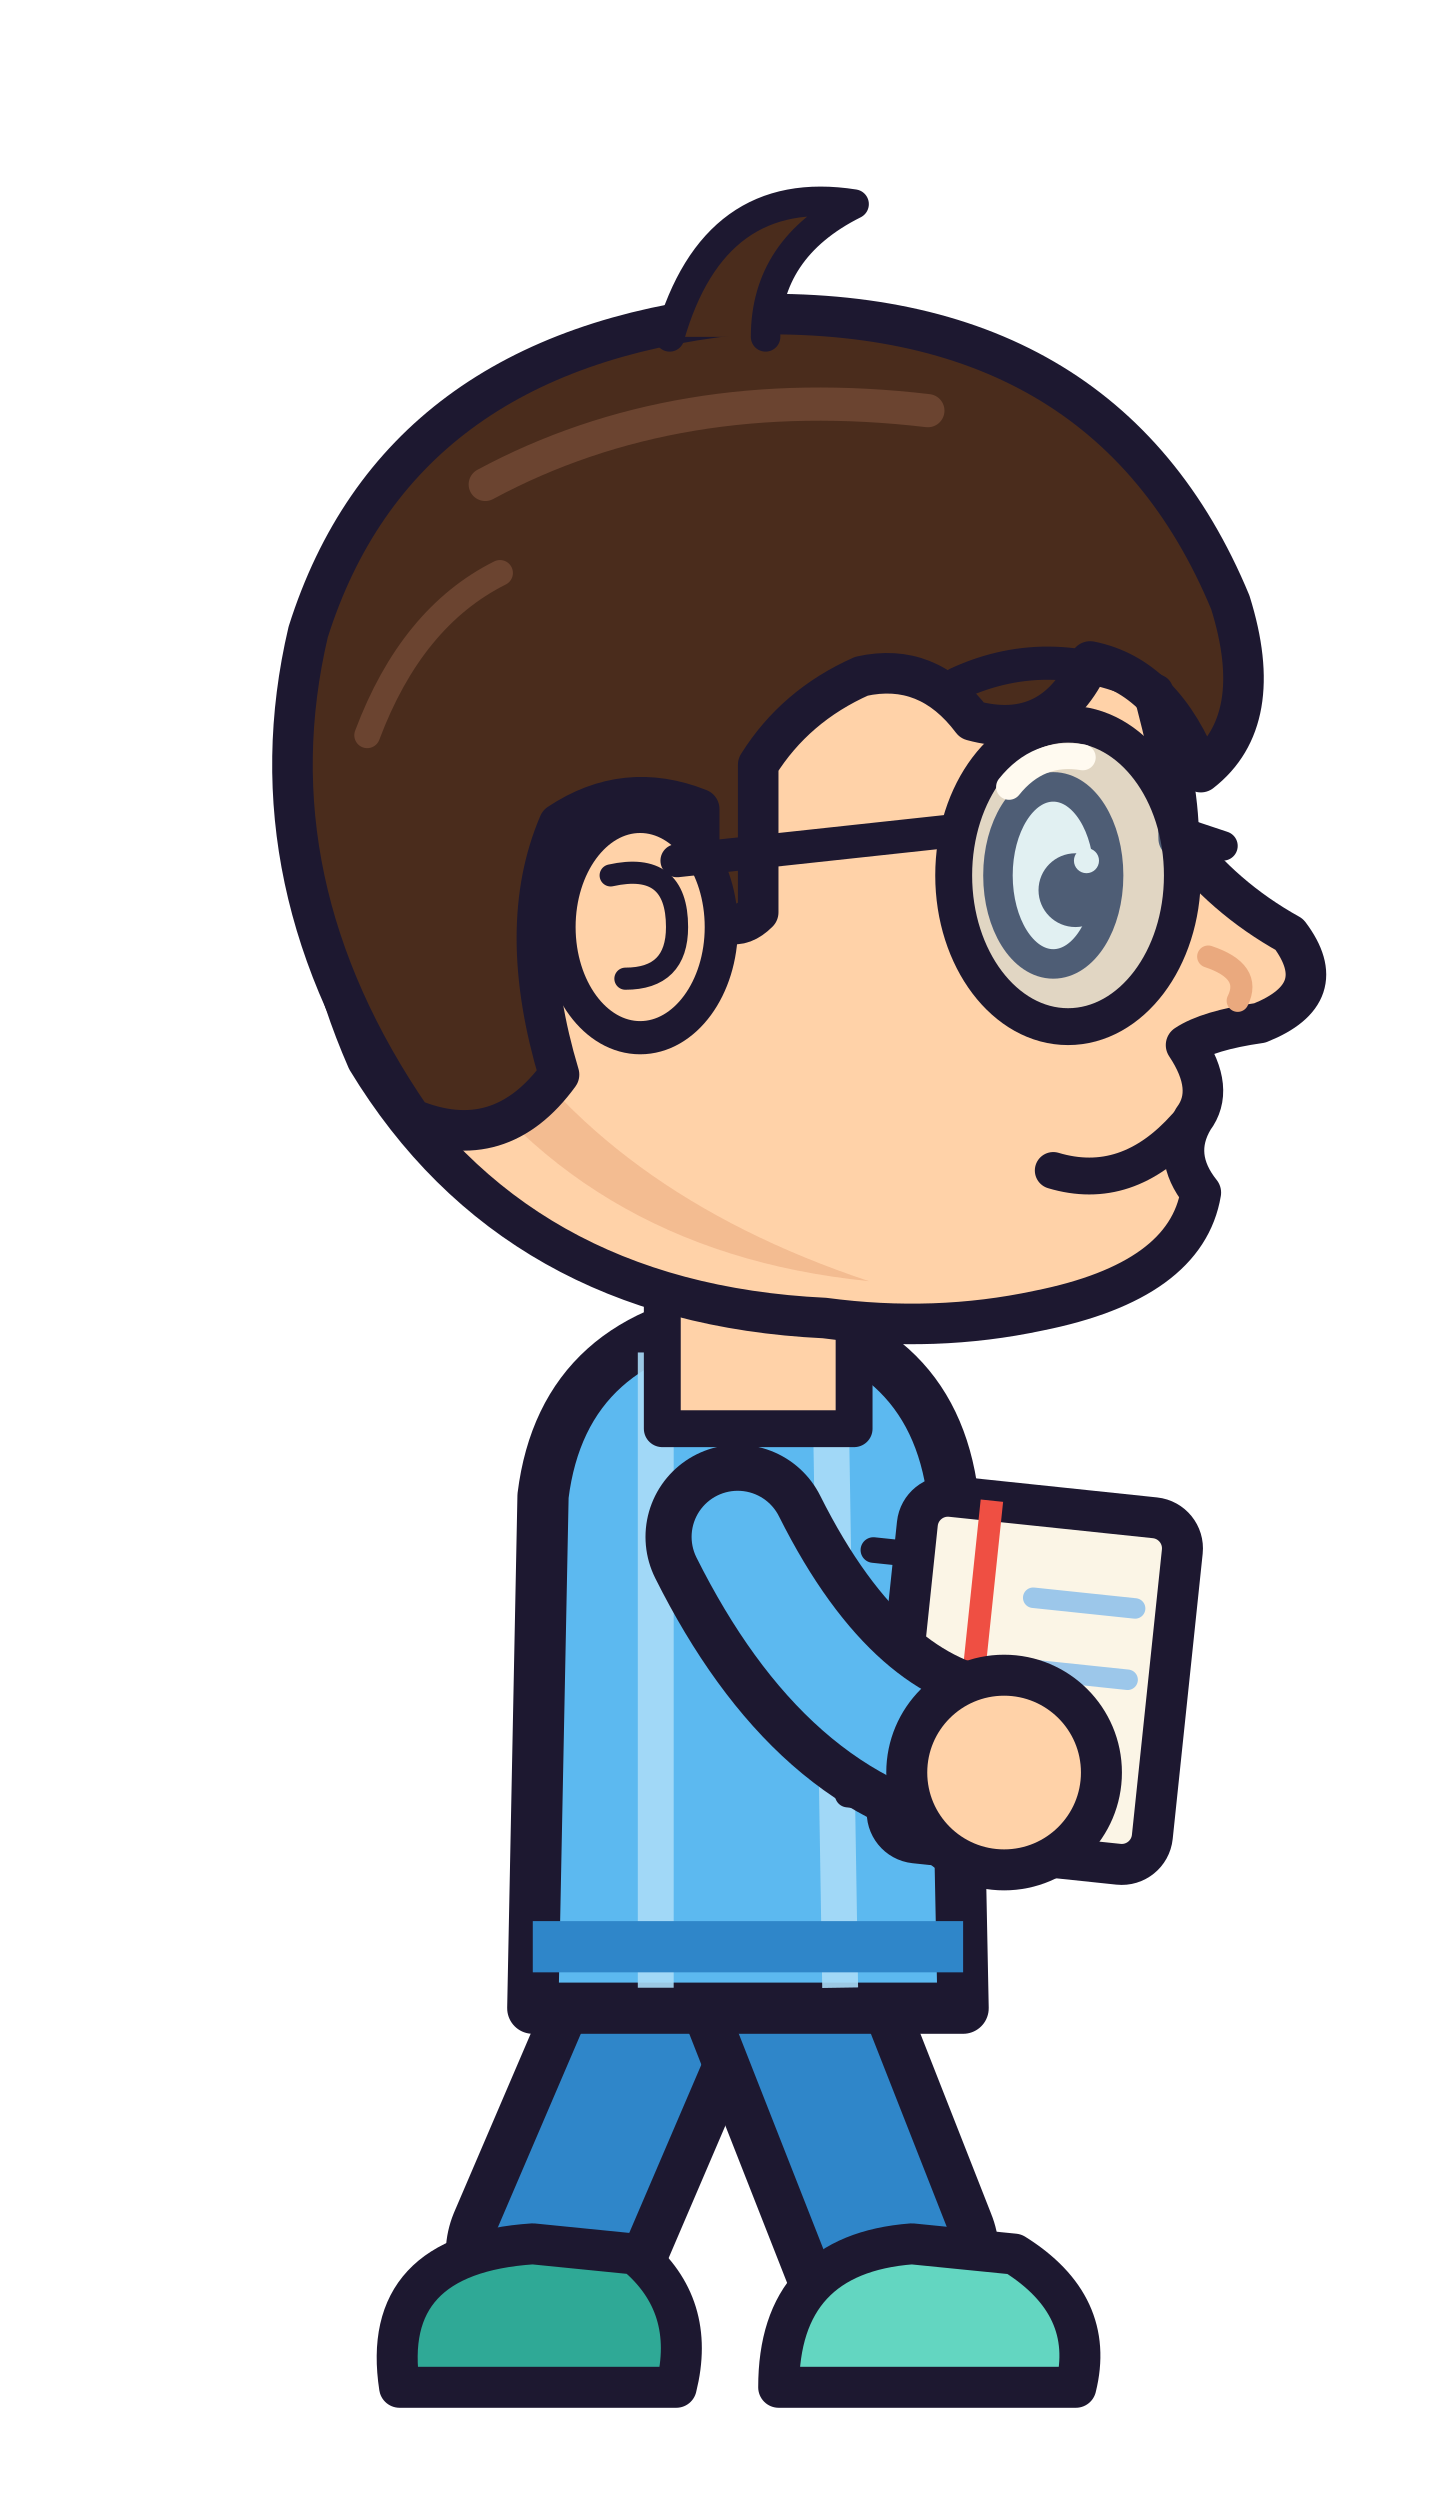
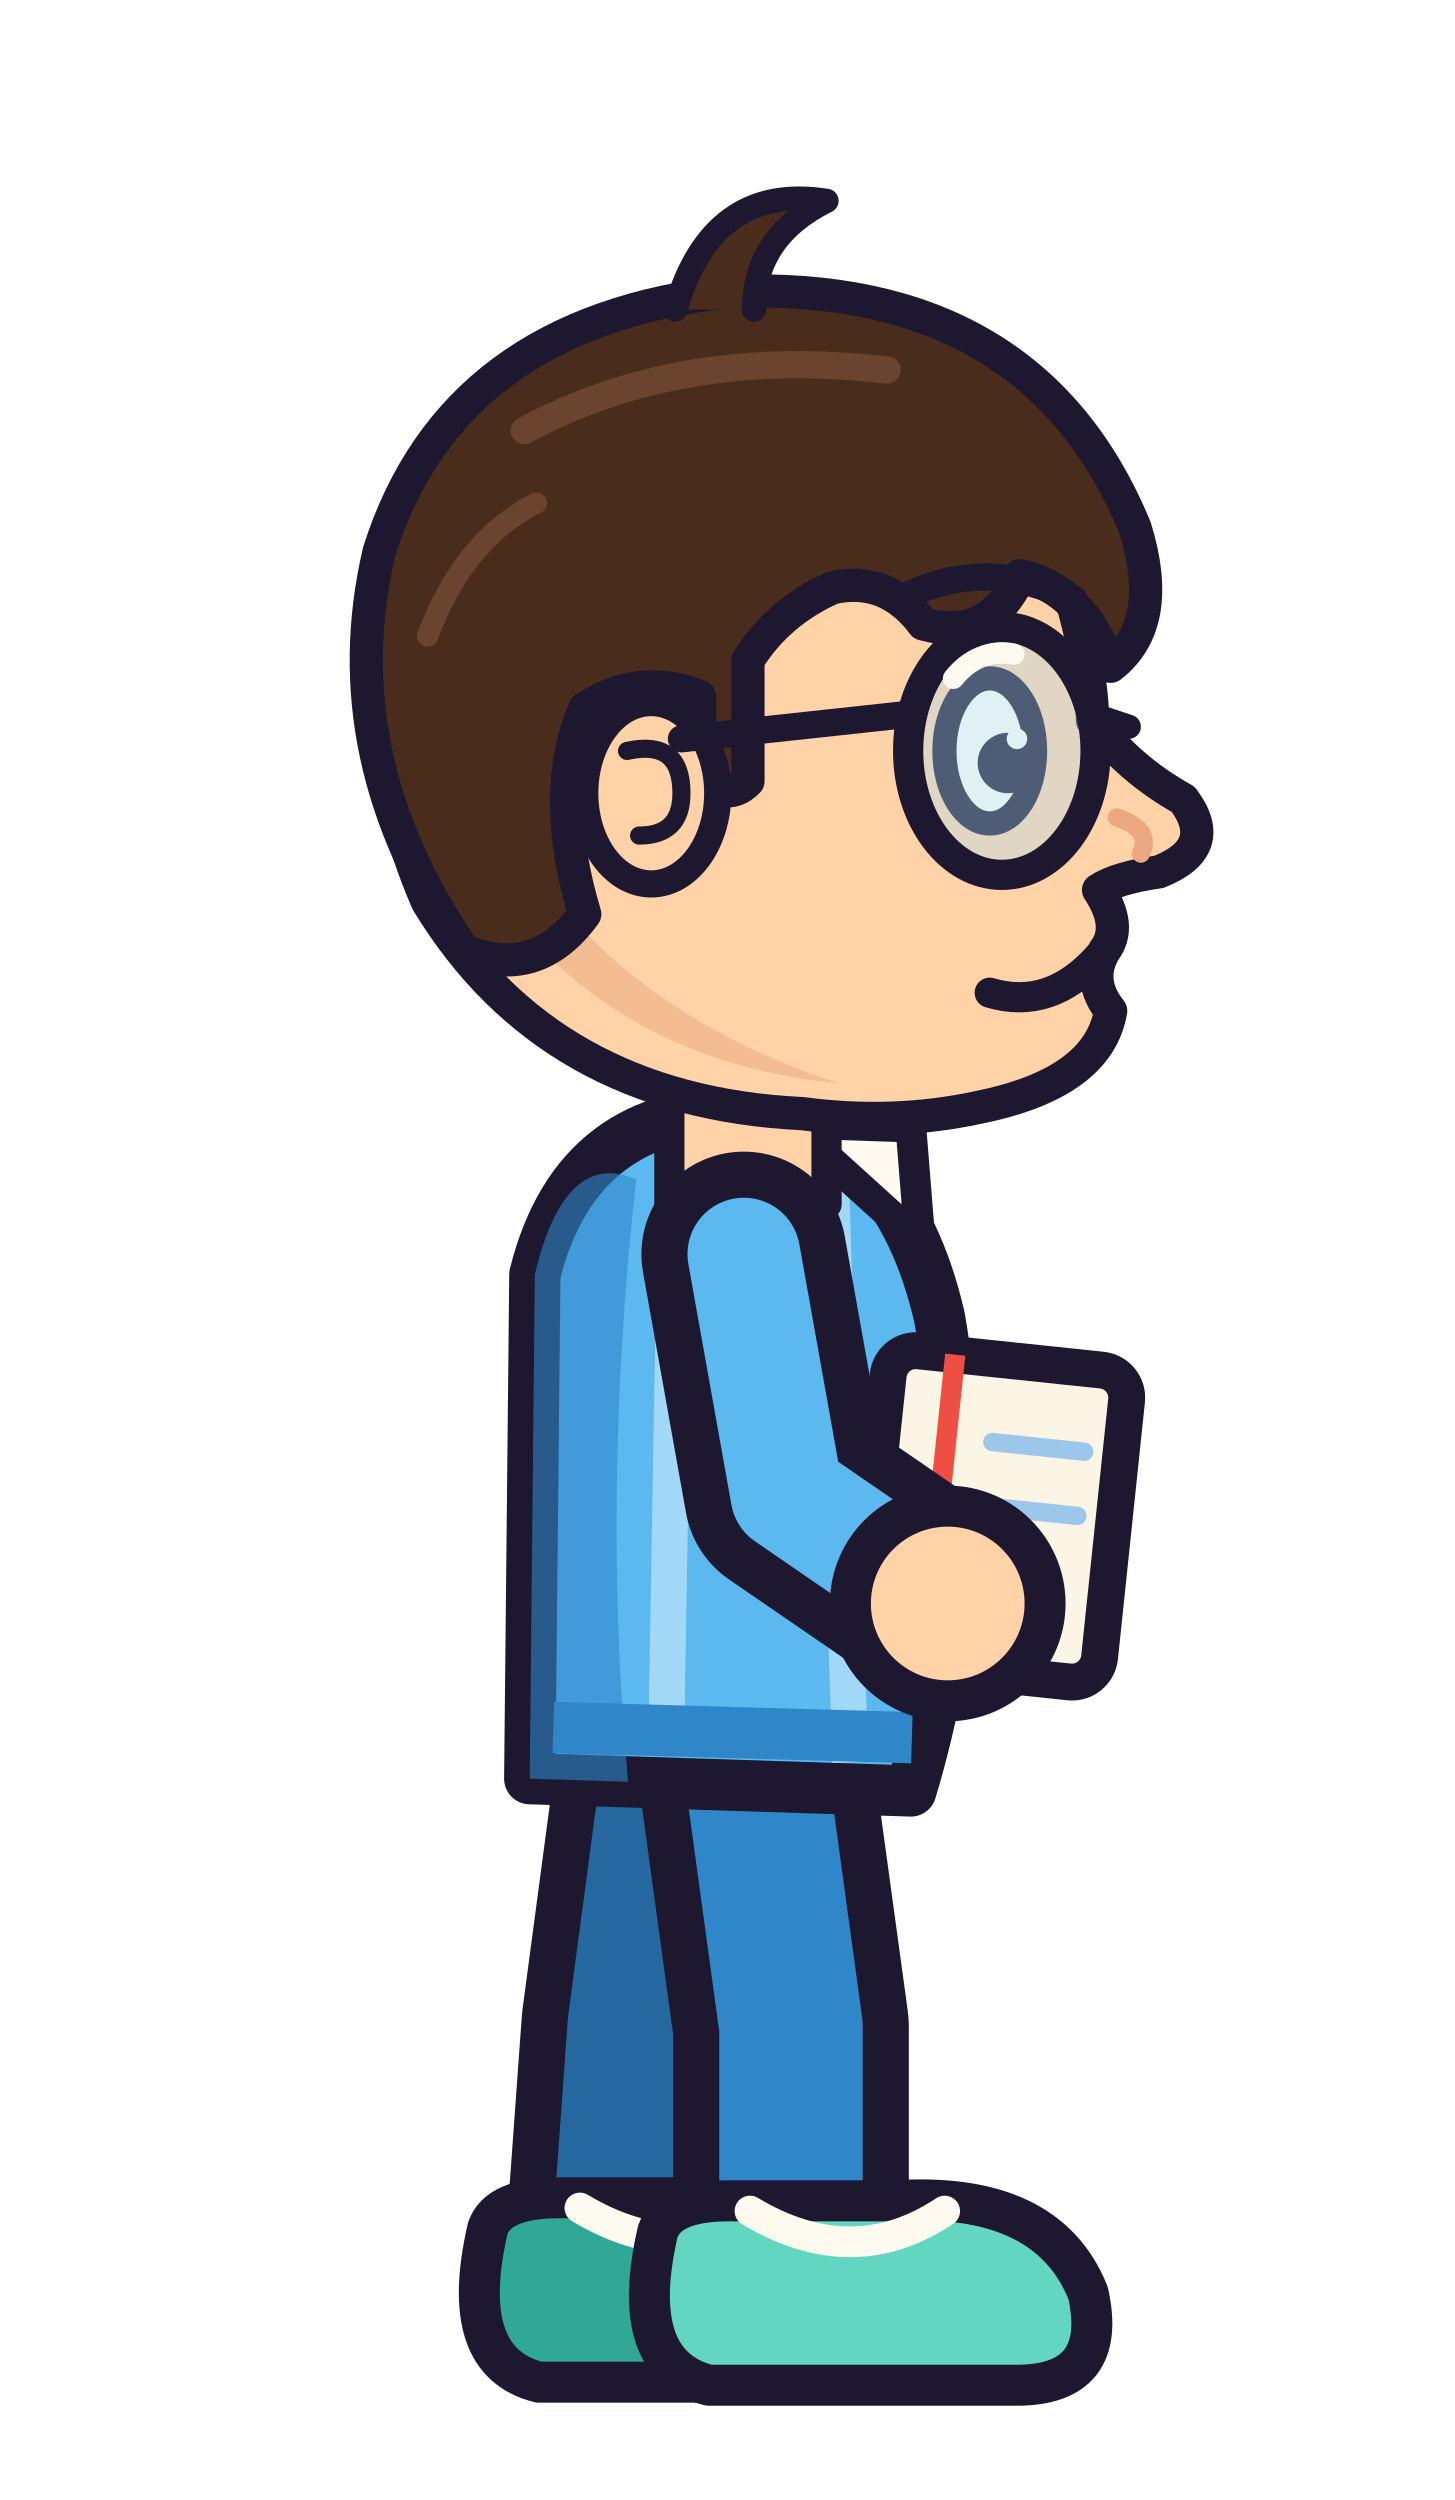
<svg xmlns="http://www.w3.org/2000/svg" width="142" height="244" viewBox="4 -24 142 244">
-   <path d="M70 168 L58 196" fill="none" stroke="#1d1830" stroke-width="21" stroke-linecap="round" stroke-linejoin="round" />
-   <path d="M70 168 L58 196" fill="none" stroke="#2f86c9" stroke-width="12" stroke-linecap="round" stroke-linejoin="round" />
-   <path d="M43 209 Q41 196 56 195 L66 196 Q72 201 70 209 Z" fill="#2fa996" stroke="#1d1830" stroke-width="4" stroke-linejoin="round" stroke-linecap="round" />
-   <path d="M80 168 L91 196" fill="none" stroke="#1d1830" stroke-width="21" stroke-linecap="round" stroke-linejoin="round" />
-   <path d="M80 168 L91 196" fill="none" stroke="#2f86c9" stroke-width="12" stroke-linecap="round" stroke-linejoin="round" />
-   <path d="M80 209 Q80 196 93 195 L103 196 Q111 201 109 209 Z" fill="#63d6c1" stroke="#1d1830" stroke-width="4" stroke-linejoin="round" stroke-linecap="round" />
-   <path d="M57 122 Q59 106 77 104 Q95 106 97 122 L98 172 L56 172 Z" fill="#5cb9f0" stroke="#1d1830" stroke-width="5" stroke-linejoin="round" stroke-linecap="round" />
-   <path d="M68 108 L68 170 M85 108 L86 170" stroke="#a9dcf7" stroke-width="3.5" opacity="0.9" />
-   <path d="M56 166 L98 166" stroke="#2f86c9" stroke-width="5" />
-   <g transform="translate(105 140) rotate(6)">
-     <rect x="-13" y="-17" width="26" height="34" rx="3" fill="#fbf5e6" stroke="#1d1830" stroke-width="4" stroke-linejoin="round" stroke-linecap="round" />
-     <path d="M-6 -17 L-6 17" stroke="#ef4f43" stroke-width="2.2" />
-     <path d="M-1 -8 L9 -8 M-1 -1 L9 -1 M-1 6 L7 6" stroke="#9cc7ea" stroke-width="2" stroke-linecap="round" />
-     <path d="M-13 -11 L-17 -11 M-13 -3 L-17 -3 M-13 5 L-17 5 M-13 13 L-17 13" stroke="#1d1830" stroke-width="2.5" stroke-linecap="round" />
+   <path d="M70 146.6 L66.4 173.6 L64.6 198.5" fill="none" stroke="#1d1830" stroke-width="23" stroke-linecap="round" stroke-linejoin="round" />
+   <path d="M70 146.6 L66.4 173.6 L64.6 198.5" fill="none" stroke="#25679f" stroke-width="14" stroke-linecap="round" stroke-linejoin="round" />
+   <g transform="translate(64.6 198.5)">
+     <path d="M-13 -5 Q-16 8 -8 10 L22 10 Q31 10 29 1 Q25 -9 10 -8 L-6 -8 Q-12 -8 -13 -5 Z" fill="#2fa996" stroke="#1d1830" stroke-width="4" stroke-linejoin="round" stroke-linecap="round" />
+     <path d="M-4 -7 Q6 -1 15 -7" fill="none" stroke="#fffaf0" stroke-width="3" stroke-linecap="round" />
  </g>
-   <path d="M76 126 Q86 146 101 148" fill="none" stroke="#1d1830" stroke-width="18" stroke-linecap="round" stroke-linejoin="round" />
-   <path d="M76 126 Q86 146 101 148" fill="none" stroke="#5cb9f0" stroke-width="9" stroke-linecap="round" stroke-linejoin="round" />
-   <circle cx="102" cy="149" r="9.5" fill="#ffd2a8" stroke="#1d1830" stroke-width="4" stroke-linejoin="round" stroke-linecap="round" />
-   <g transform="translate(78 114) scale(0.72) translate(-103 -180)">
+   <path d="M77.5 146.8 L81.2 173.8 L81.2 198.8" fill="none" stroke="#1d1830" stroke-width="23" stroke-linecap="round" stroke-linejoin="round" />
+   <path d="M77.5 146.8 L81.2 173.8 L81.2 198.8" fill="none" stroke="#2f86c9" stroke-width="14" stroke-linecap="round" stroke-linejoin="round" />
+   <g transform="translate(81.2 198.8)">
+     <path d="M-13 -5 Q-16 8 -8 10 L22 10 Q31 10 29 1 Q25 -9 10 -8 L-6 -8 Q-12 -8 -13 -5 Z" fill="#63d6c1" stroke="#1d1830" stroke-width="4" stroke-linejoin="round" stroke-linecap="round" />
+     <path d="M-4 -7 Q6 -1 15 -7" fill="none" stroke="#fffaf0" stroke-width="3" stroke-linecap="round" />
+   </g>
+   <path d="M55.7 149.6 L92.9 150.8 Q99.7 128.2 95.7 104.6 Q91.5 86.5 77.2 84.5 Q60.3 84 56.2 100.4 Z" fill="#5cb9f0" stroke="#1d1830" stroke-width="5" stroke-linejoin="round" stroke-linecap="round" />
+   <path d="M70 89 L69 147 M85 88 L87 148" stroke="#a9dcf7" stroke-width="3.5" opacity="0.9" />
+   <path d="M55.7 149.6 L65.3 149.9 Q62.7 121.4 66.1 91.1 Q59.1 88.1 56.2 100.4 Z" fill="#2f86c9" opacity="0.6" />
+   <path d="M58 144.6 L93 145.6" stroke="#2f86c9" stroke-width="5" />
+   <path d="M81 85.6 L93.8 97.2 L92.9 86 Z" fill="#fffaf0" stroke="#1d1830" stroke-width="3" stroke-linejoin="round" stroke-linecap="round" />
+   <g transform="translate(77 90) scale(0.59) translate(-103 -176)">
    <path d="M90 146 L90 182 L116 182 L116 146 Z" fill="#ffd2a8" stroke="#1d1830" stroke-width="5" stroke-linejoin="round" stroke-linecap="round" />
    <path d="M93 150 L113 150 L113 160 Q102 166 93 158 Z" fill="#eaa97e" opacity="0.7" />
    <path d="M112 167 Q70 165 50 132 Q36 100 50 70 Q70 40 104 40 Q146 42 156 80 Q160 94 160 102 Q166 110 175 115 Q181 123 171 127 Q164 128 161 130 Q165 136 162 140 Q159 145 163 150 Q161 162 141 166 Q127 169 112 167 Z" fill="#ffd2a8" stroke="#1d1830" stroke-width="5.5" stroke-linejoin="round" stroke-linecap="round" />
    <path d="M58 126 Q78 158 118 162 Q82 150 66 124 Z" fill="#eaa97e" opacity="0.55" />
    <path d="M164 118 Q170 120 168 124" fill="none" stroke="#eaa97e" stroke-width="3" stroke-linecap="round" />
    <path d="M56 140 Q34 108 42 74 Q54 36 100 31 Q150 29 167 70 Q172 86 163 93 Q158 80 148 78 Q143 89 132 86 Q126 78 117 80 Q108 84 103 92 L103 112 Q99 116 95 110 L95 98 Q85 94 76 100 Q70 114 76 134 Q68 145 56 140 Z" fill="#4a2c1c" stroke="#1d1830" stroke-width="5.5" stroke-linejoin="round" stroke-linecap="round" />
    <path d="M91 34 Q97 13 116 16 Q104 22 104 34" fill="#4a2c1c" stroke="#1d1830" stroke-width="4" stroke-linejoin="round" stroke-linecap="round" />
    <path d="M66 54 Q92 40 126 44" fill="none" stroke="#6b4430" stroke-width="4.5" stroke-linecap="round" />
    <path d="M50 88 Q56 72 68 66" fill="none" stroke="#6b4430" stroke-width="3.5" stroke-linecap="round" />
    <ellipse cx="87" cy="114" rx="11" ry="15" fill="#ffd2a8" stroke="#1d1830" stroke-width="4.5" stroke-linejoin="round" stroke-linecap="round" />
    <path d="M83 107 Q92 105 92 114 Q92 121 85 121" fill="none" stroke="#1d1830" stroke-width="3" stroke-linejoin="round" stroke-linecap="round" />
    <ellipse cx="143" cy="107" rx="7.5" ry="12" fill="#fffaf0" stroke="#1d1830" stroke-width="4" stroke-linejoin="round" stroke-linecap="round" />
    <circle cx="146" cy="109" r="5" fill="#1d1830" />
    <circle cx="147.5" cy="105" r="1.7" fill="#fffaf0" />
    <path d="M129 101 L92 105" fill="none" stroke="#1d1830" stroke-width="4.5" stroke-linejoin="round" stroke-linecap="round" />
    <ellipse cx="145" cy="107" rx="15.5" ry="20.5" fill="#a9dcf7" fill-opacity="0.35" stroke="#1d1830" stroke-width="5" stroke-linejoin="round" stroke-linecap="round" />
    <path d="M160 101 L166 103" stroke="#1d1830" stroke-width="4" stroke-linejoin="round" stroke-linecap="round" />
    <path d="M137 95 Q141 90 147 91" fill="none" stroke="#fffaf0" stroke-width="3.5" stroke-linecap="round" />
    <path d="M130 81 Q143 75 157 82" fill="none" stroke="#1d1830" stroke-width="4.5" stroke-linejoin="round" stroke-linecap="round" />
    <path d="M143 147 Q153 150 161 141" fill="none" stroke="#1d1830" stroke-width="5" stroke-linejoin="round" stroke-linecap="round" />
  </g>
+   <g transform="translate(101 124) rotate(6) scale(0.9)">
+     <rect x="-13" y="-17" width="26" height="34" rx="3" fill="#fbf5e6" stroke="#1d1830" stroke-width="4" stroke-linejoin="round" stroke-linecap="round" />
+     <path d="M-6 -17 L-6 17" stroke="#ef4f43" stroke-width="2.2" />
+     <path d="M-1 -8 L9 -8 M-1 -1 L9 -1 M-1 6 L7 6" stroke="#9cc7ea" stroke-width="2" stroke-linecap="round" />
+     <path d="M-13 -11 L-17 -11 M-13 -3 L-17 -3 M-13 5 L-17 5 M-13 13 L-17 13" stroke="#1d1830" stroke-width="2.5" stroke-linecap="round" />
+   </g>
+   <path d="M76.6 98.4 L80.8 121.9 L95.5 132" fill="none" stroke="#1d1830" stroke-width="20" stroke-linecap="round" stroke-linejoin="round" />
+   <path d="M76.6 98.4 L80.8 121.9 L95.5 132" fill="none" stroke="#5cb9f0" stroke-width="11" stroke-linecap="round" stroke-linejoin="round" />
+   <circle cx="96.5" cy="132.5" r="9.5" fill="#ffd2a8" stroke="#1d1830" stroke-width="4" stroke-linejoin="round" stroke-linecap="round" />
</svg>
